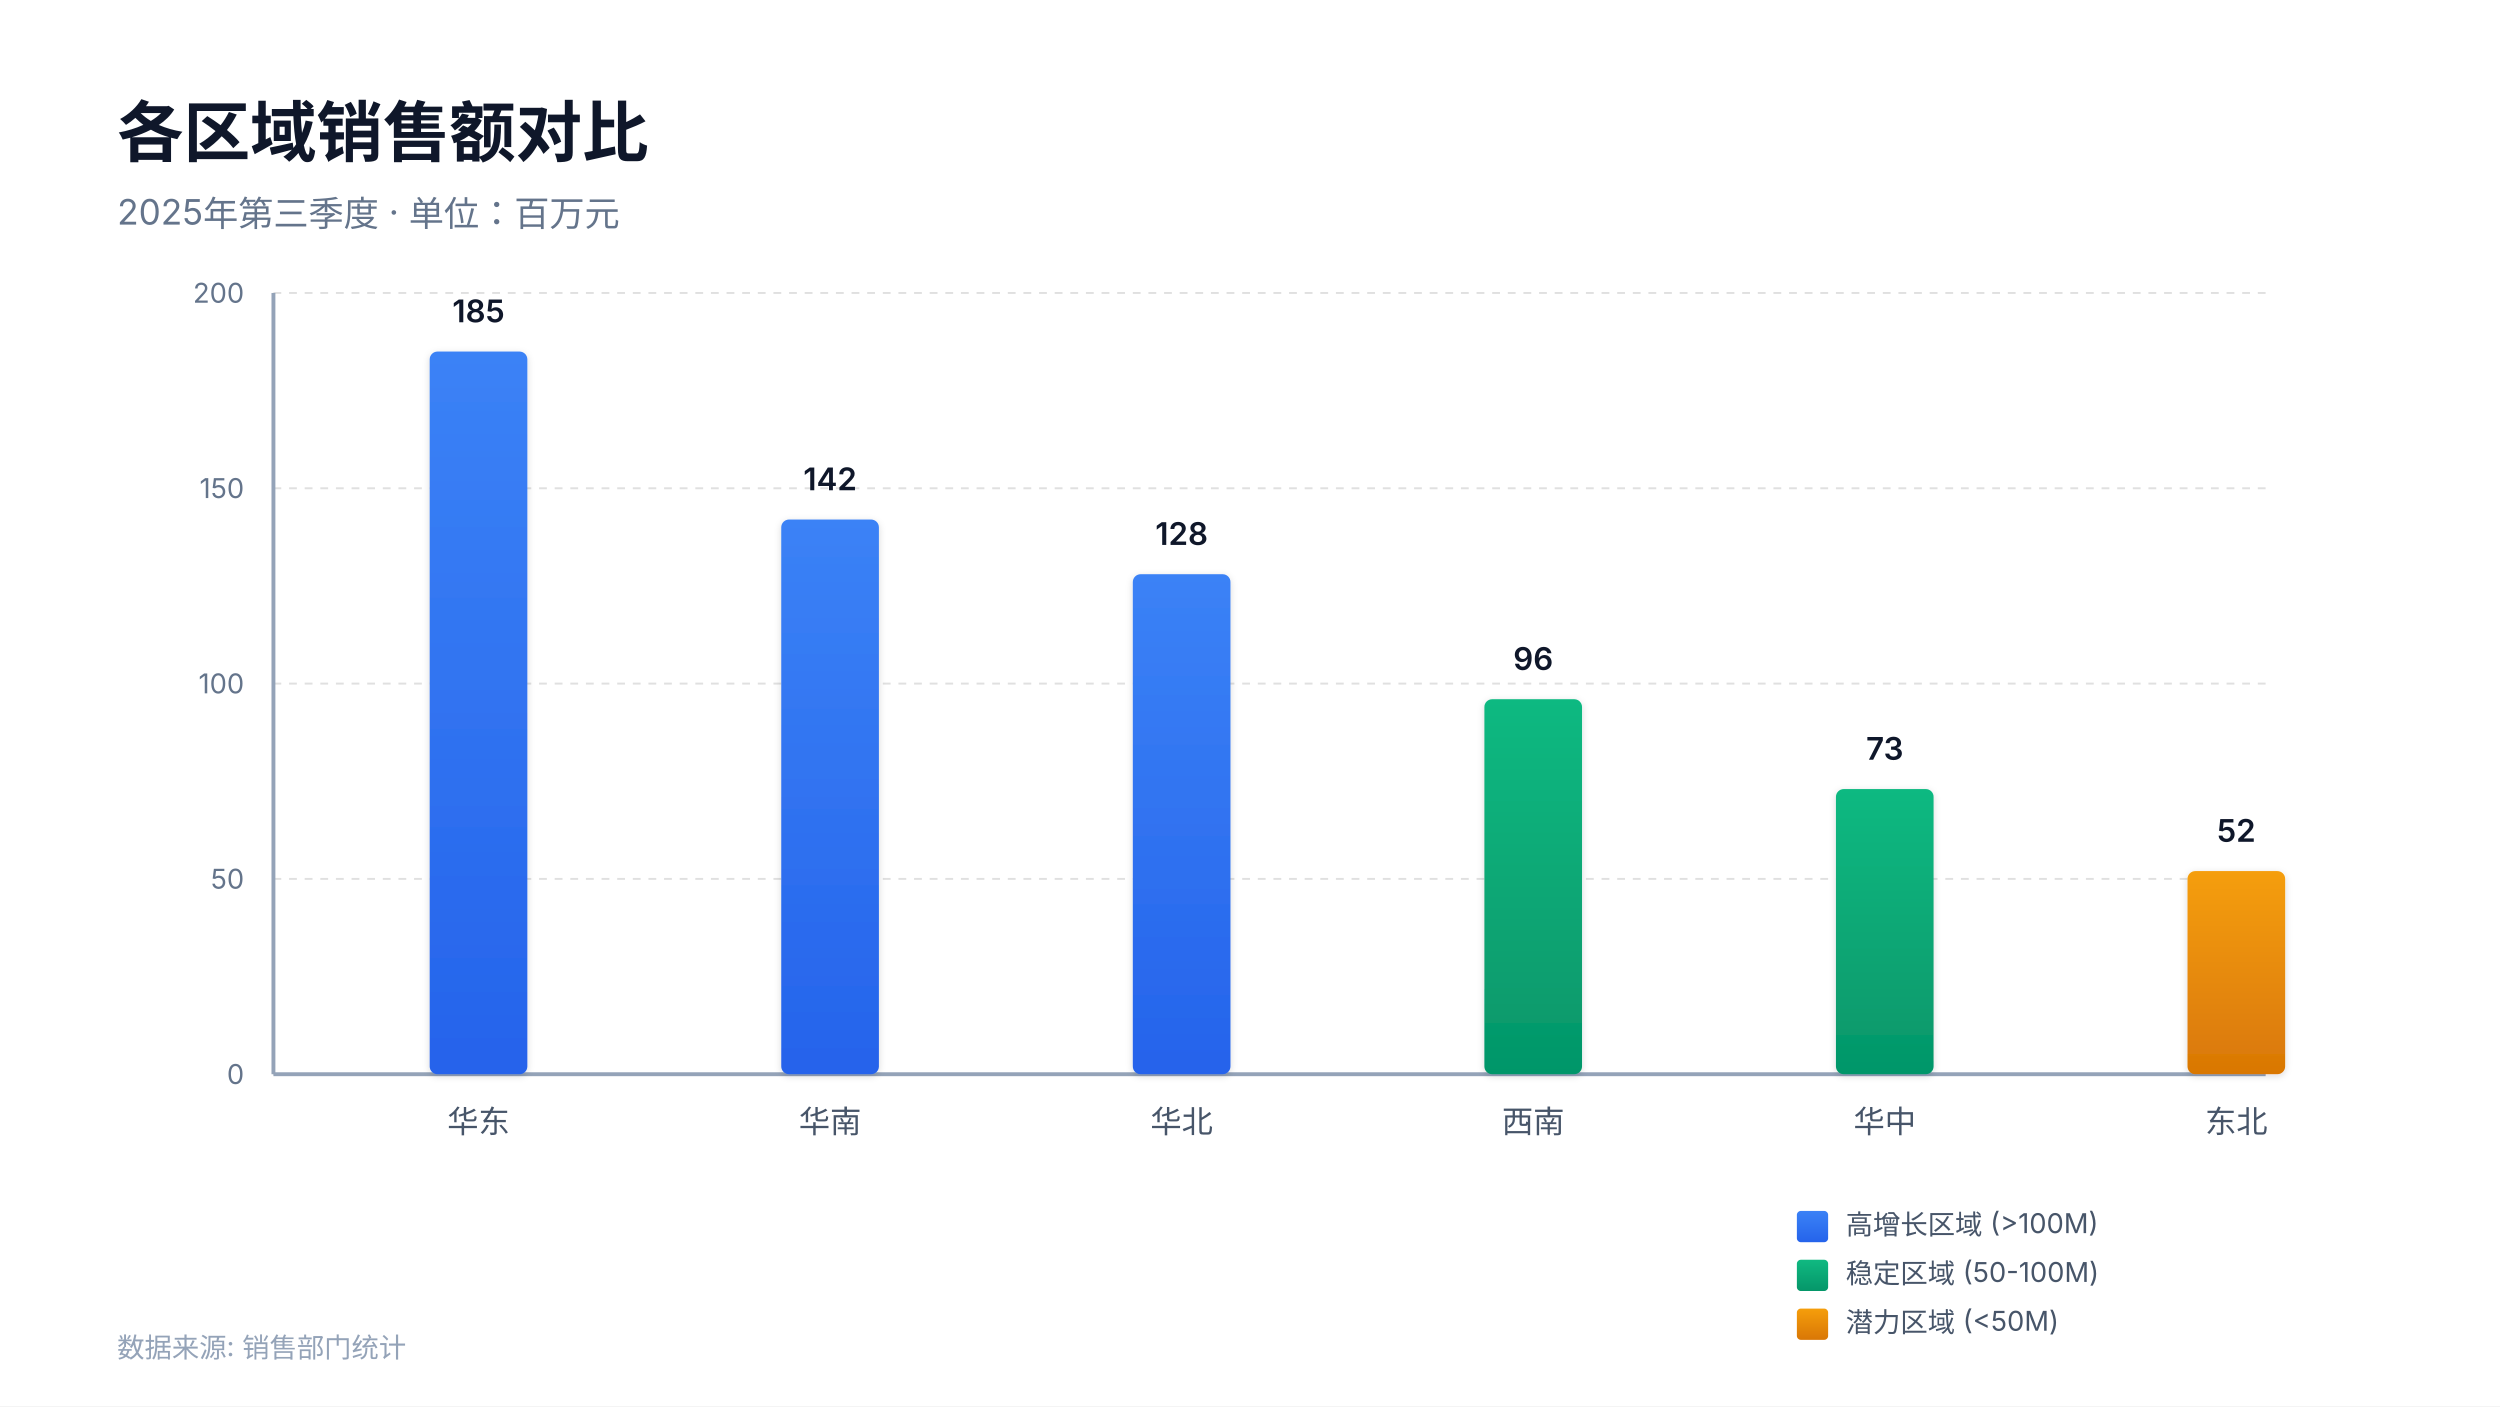
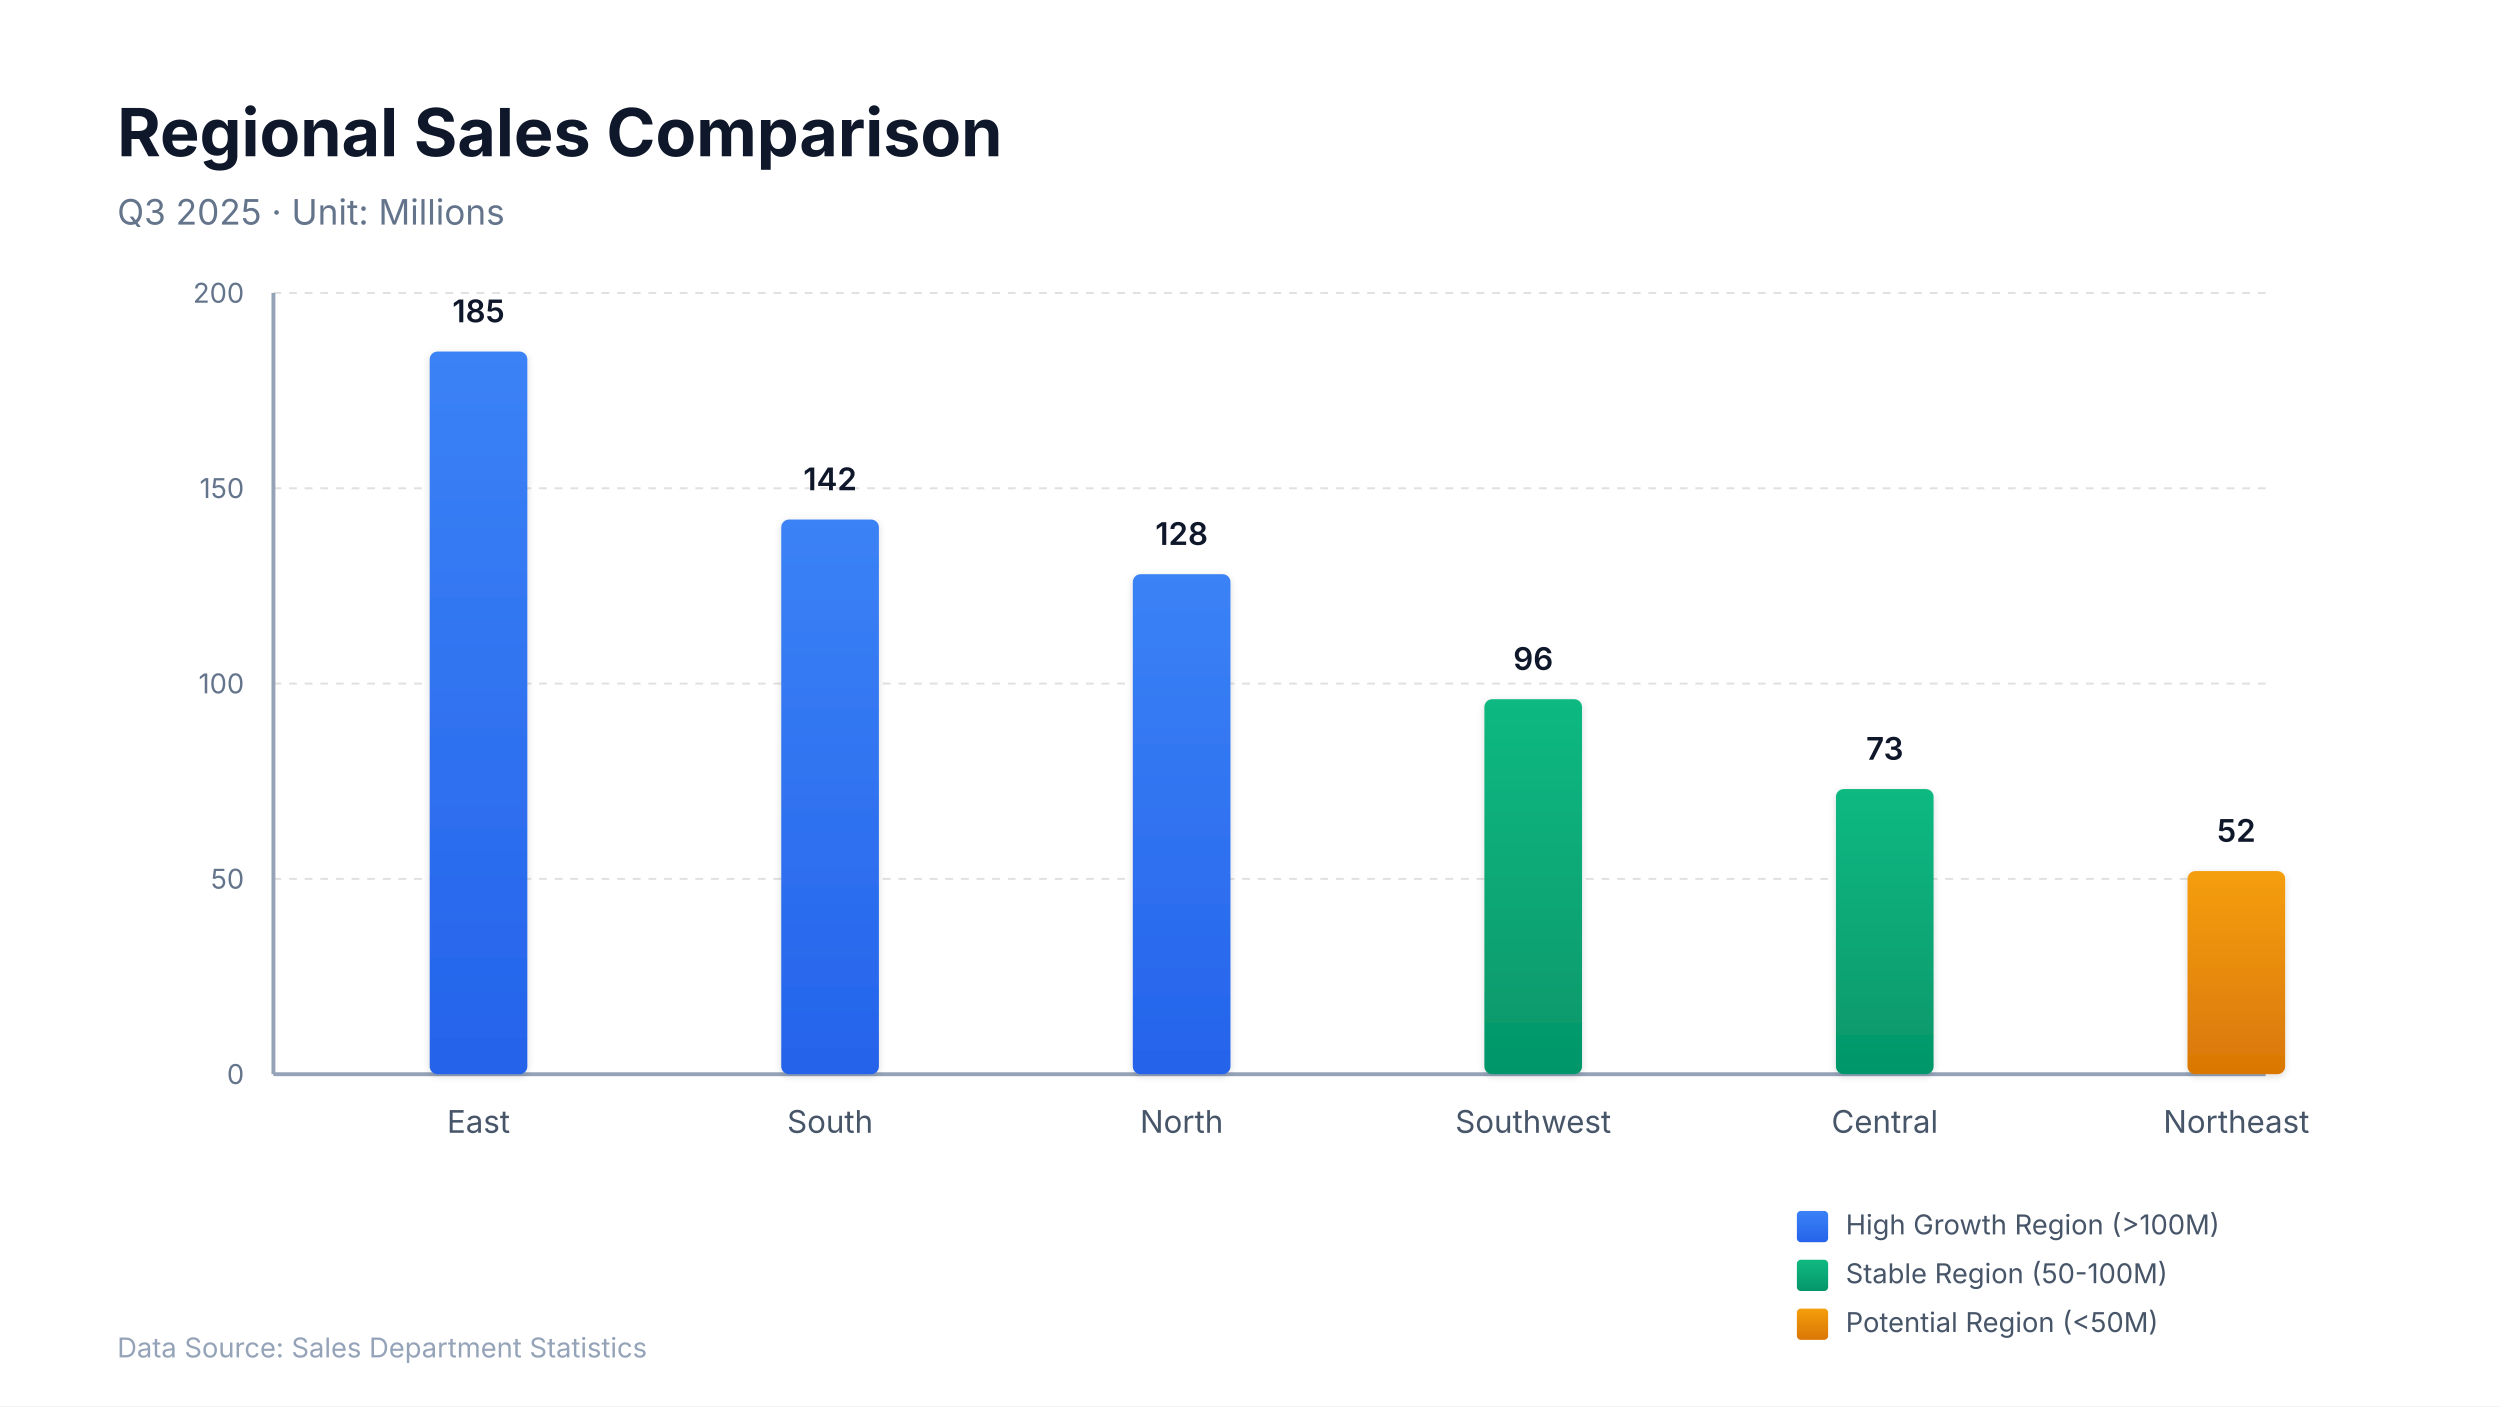
<svg xmlns="http://www.w3.org/2000/svg" viewBox="0 0 1280 720" width="1280" height="720">
  <defs>
    <linearGradient id="barGrad1" x1="0%" y1="0%" x2="0%" y2="100%">
      <stop offset="0%" style="stop-color:#3B82F6;stop-opacity:1" />
      <stop offset="100%" style="stop-color:#2563EB;stop-opacity:1" />
    </linearGradient>
    <linearGradient id="barGrad2" x1="0%" y1="0%" x2="0%" y2="100%">
      <stop offset="0%" style="stop-color:#10B981;stop-opacity:1" />
      <stop offset="100%" style="stop-color:#059669;stop-opacity:1" />
    </linearGradient>
    <linearGradient id="barGrad3" x1="0%" y1="0%" x2="0%" y2="100%">
      <stop offset="0%" style="stop-color:#F59E0B;stop-opacity:1" />
      <stop offset="100%" style="stop-color:#D97706;stop-opacity:1" />
    </linearGradient>
    <filter id="barShadow" x="-15%" y="-15%" width="130%" height="130%">
      <feGaussianBlur in="SourceAlpha" stdDeviation="2" />
      <feOffset dx="0" dy="1" result="offsetBlur" />
      <feFlood flood-color="#0F172A" flood-opacity="0.15" result="shadowColor" />
      <feComposite in="shadowColor" in2="offsetBlur" operator="in" result="shadow" />
      <feMerge>
        <feMergeNode in="shadow" />
        <feMergeNode in="SourceGraphic" />
      </feMerge>
    </filter>
  </defs>
  <rect width="1280" height="720" fill="#FFFFFF" />
  <text x="60" y="80" font-family="-apple-system, BlinkMacSystemFont, 'Segoe UI', sans-serif" font-size="34" font-weight="bold" fill="#0F172A">
-     <tspan>各区域销售额对比</tspan>
+     <tspan>Regional Sales Comparison</tspan>
  </text>
  <text x="60" y="115" font-family="-apple-system, BlinkMacSystemFont, 'Segoe UI', sans-serif" font-size="18" fill="#64748B">
-     <tspan>2025年第三季度 · 单位：百万元</tspan>
+     <tspan>Q3 2025 · Unit: Millions</tspan>
  </text>
  <g id="chartArea">
    <line x1="140" y1="550" x2="1160" y2="550" stroke="#E0E0E0" stroke-width="1" stroke-dasharray="4,4" />
    <line x1="140" y1="450" x2="1160" y2="450" stroke="#E0E0E0" stroke-width="1" stroke-dasharray="4,4" />
    <line x1="140" y1="350" x2="1160" y2="350" stroke="#E0E0E0" stroke-width="1" stroke-dasharray="4,4" />
    <line x1="140" y1="250" x2="1160" y2="250" stroke="#E0E0E0" stroke-width="1" stroke-dasharray="4,4" />
    <line x1="140" y1="150" x2="1160" y2="150" stroke="#E0E0E0" stroke-width="1" stroke-dasharray="4,4" />
    <text x="125" y="555" font-family="-apple-system, BlinkMacSystemFont, 'Segoe UI', sans-serif" font-size="14" fill="#64748B" text-anchor="end">
      <tspan>0</tspan>
    </text>
    <text x="125" y="455" font-family="-apple-system, BlinkMacSystemFont, 'Segoe UI', sans-serif" font-size="14" fill="#64748B" text-anchor="end">
      <tspan>50</tspan>
    </text>
    <text x="125" y="355" font-family="-apple-system, BlinkMacSystemFont, 'Segoe UI', sans-serif" font-size="14" fill="#64748B" text-anchor="end">
      <tspan>100</tspan>
    </text>
    <text x="125" y="255" font-family="-apple-system, BlinkMacSystemFont, 'Segoe UI', sans-serif" font-size="14" fill="#64748B" text-anchor="end">
      <tspan>150</tspan>
    </text>
    <text x="125" y="155" font-family="-apple-system, BlinkMacSystemFont, 'Segoe UI', sans-serif" font-size="14" fill="#64748B" text-anchor="end">
      <tspan>200</tspan>
    </text>
    <line x1="140" y1="150" x2="140" y2="550" stroke="#94A3B8" stroke-width="2" />
    <line x1="140" y1="550" x2="1160" y2="550" stroke="#94A3B8" stroke-width="2" />
    <g id="bar-1">
      <rect x="220" y="180" width="50" height="370" rx="4" fill="url(#barGrad1)" filter="url(#barShadow)" />
      <text x="245" y="165" font-family="-apple-system, BlinkMacSystemFont, 'Segoe UI', sans-serif" font-size="16" font-weight="600" fill="#0F172A" text-anchor="middle">
        <tspan>185</tspan>
      </text>
      <text x="245" y="580" font-family="-apple-system, BlinkMacSystemFont, 'Segoe UI', sans-serif" font-size="16" fill="#475569" text-anchor="middle">
-         <tspan>华东</tspan>
+         <tspan>East</tspan>
      </text>
    </g>
    <g id="bar-2">
      <rect x="400" y="266" width="50" height="284" rx="4" fill="url(#barGrad1)" filter="url(#barShadow)" />
      <text x="425" y="251" font-family="-apple-system, BlinkMacSystemFont, 'Segoe UI', sans-serif" font-size="16" font-weight="600" fill="#0F172A" text-anchor="middle">
        <tspan>142</tspan>
      </text>
      <text x="425" y="580" font-family="-apple-system, BlinkMacSystemFont, 'Segoe UI', sans-serif" font-size="16" fill="#475569" text-anchor="middle">
-         <tspan>华南</tspan>
+         <tspan>South</tspan>
      </text>
    </g>
    <g id="bar-3">
      <rect x="580" y="294" width="50" height="256" rx="4" fill="url(#barGrad1)" filter="url(#barShadow)" />
      <text x="605" y="279" font-family="-apple-system, BlinkMacSystemFont, 'Segoe UI', sans-serif" font-size="16" font-weight="600" fill="#0F172A" text-anchor="middle">
        <tspan>128</tspan>
      </text>
      <text x="605" y="580" font-family="-apple-system, BlinkMacSystemFont, 'Segoe UI', sans-serif" font-size="16" fill="#475569" text-anchor="middle">
-         <tspan>华北</tspan>
+         <tspan>North</tspan>
      </text>
    </g>
    <g id="bar-4">
      <rect x="760" y="358" width="50" height="192" rx="4" fill="url(#barGrad2)" filter="url(#barShadow)" />
      <text x="785" y="343" font-family="-apple-system, BlinkMacSystemFont, 'Segoe UI', sans-serif" font-size="16" font-weight="600" fill="#0F172A" text-anchor="middle">
        <tspan>96</tspan>
      </text>
      <text x="785" y="580" font-family="-apple-system, BlinkMacSystemFont, 'Segoe UI', sans-serif" font-size="16" fill="#475569" text-anchor="middle">
-         <tspan>西南</tspan>
+         <tspan>Southwest</tspan>
      </text>
    </g>
    <g id="bar-5">
      <rect x="940" y="404" width="50" height="146" rx="4" fill="url(#barGrad2)" filter="url(#barShadow)" />
      <text x="965" y="389" font-family="-apple-system, BlinkMacSystemFont, 'Segoe UI', sans-serif" font-size="16" font-weight="600" fill="#0F172A" text-anchor="middle">
        <tspan>73</tspan>
      </text>
      <text x="965" y="580" font-family="-apple-system, BlinkMacSystemFont, 'Segoe UI', sans-serif" font-size="16" fill="#475569" text-anchor="middle">
-         <tspan>华中</tspan>
+         <tspan>Central</tspan>
      </text>
    </g>
    <g id="bar-6">
      <rect x="1120" y="446" width="50" height="104" rx="4" fill="url(#barGrad3)" filter="url(#barShadow)" />
      <text x="1145" y="431" font-family="-apple-system, BlinkMacSystemFont, 'Segoe UI', sans-serif" font-size="16" font-weight="600" fill="#0F172A" text-anchor="middle">
        <tspan>52</tspan>
      </text>
      <text x="1145" y="580" font-family="-apple-system, BlinkMacSystemFont, 'Segoe UI', sans-serif" font-size="16" fill="#475569" text-anchor="middle">
-         <tspan>东北</tspan>
+         <tspan>Northeast</tspan>
      </text>
    </g>
  </g>
  <g id="legend">
    <g id="legend-high">
      <rect x="920" y="620" width="16" height="16" rx="2" fill="url(#barGrad1)" />
      <text x="945" y="632" font-family="-apple-system, BlinkMacSystemFont, 'Segoe UI', sans-serif" font-size="14" fill="#475569">
-         <tspan>高增长区域 (&gt;100M)</tspan>
+         <tspan>High Growth Region (&gt;100M)</tspan>
      </text>
    </g>
    <g id="legend-mid">
      <rect x="920" y="645" width="16" height="16" rx="2" fill="url(#barGrad2)" />
      <text x="945" y="657" font-family="-apple-system, BlinkMacSystemFont, 'Segoe UI', sans-serif" font-size="14" fill="#475569">
-         <tspan>稳定区域 (50-100M)</tspan>
+         <tspan>Stable Region (50-100M)</tspan>
      </text>
    </g>
    <g id="legend-low">
      <rect x="920" y="670" width="16" height="16" rx="2" fill="url(#barGrad3)" />
      <text x="945" y="682" font-family="-apple-system, BlinkMacSystemFont, 'Segoe UI', sans-serif" font-size="14" fill="#475569">
-         <tspan>潜力区域 (&lt;50M)</tspan>
+         <tspan>Potential Region (&lt;50M)</tspan>
      </text>
    </g>
  </g>
  <text x="60" y="695" font-family="-apple-system, BlinkMacSystemFont, 'Segoe UI', sans-serif" font-size="14" fill="#94A3B8">
-     <tspan>数据来源: 销售部门统计</tspan>
+     <tspan>Data Source: Sales Department Statistics</tspan>
  </text>
</svg>
